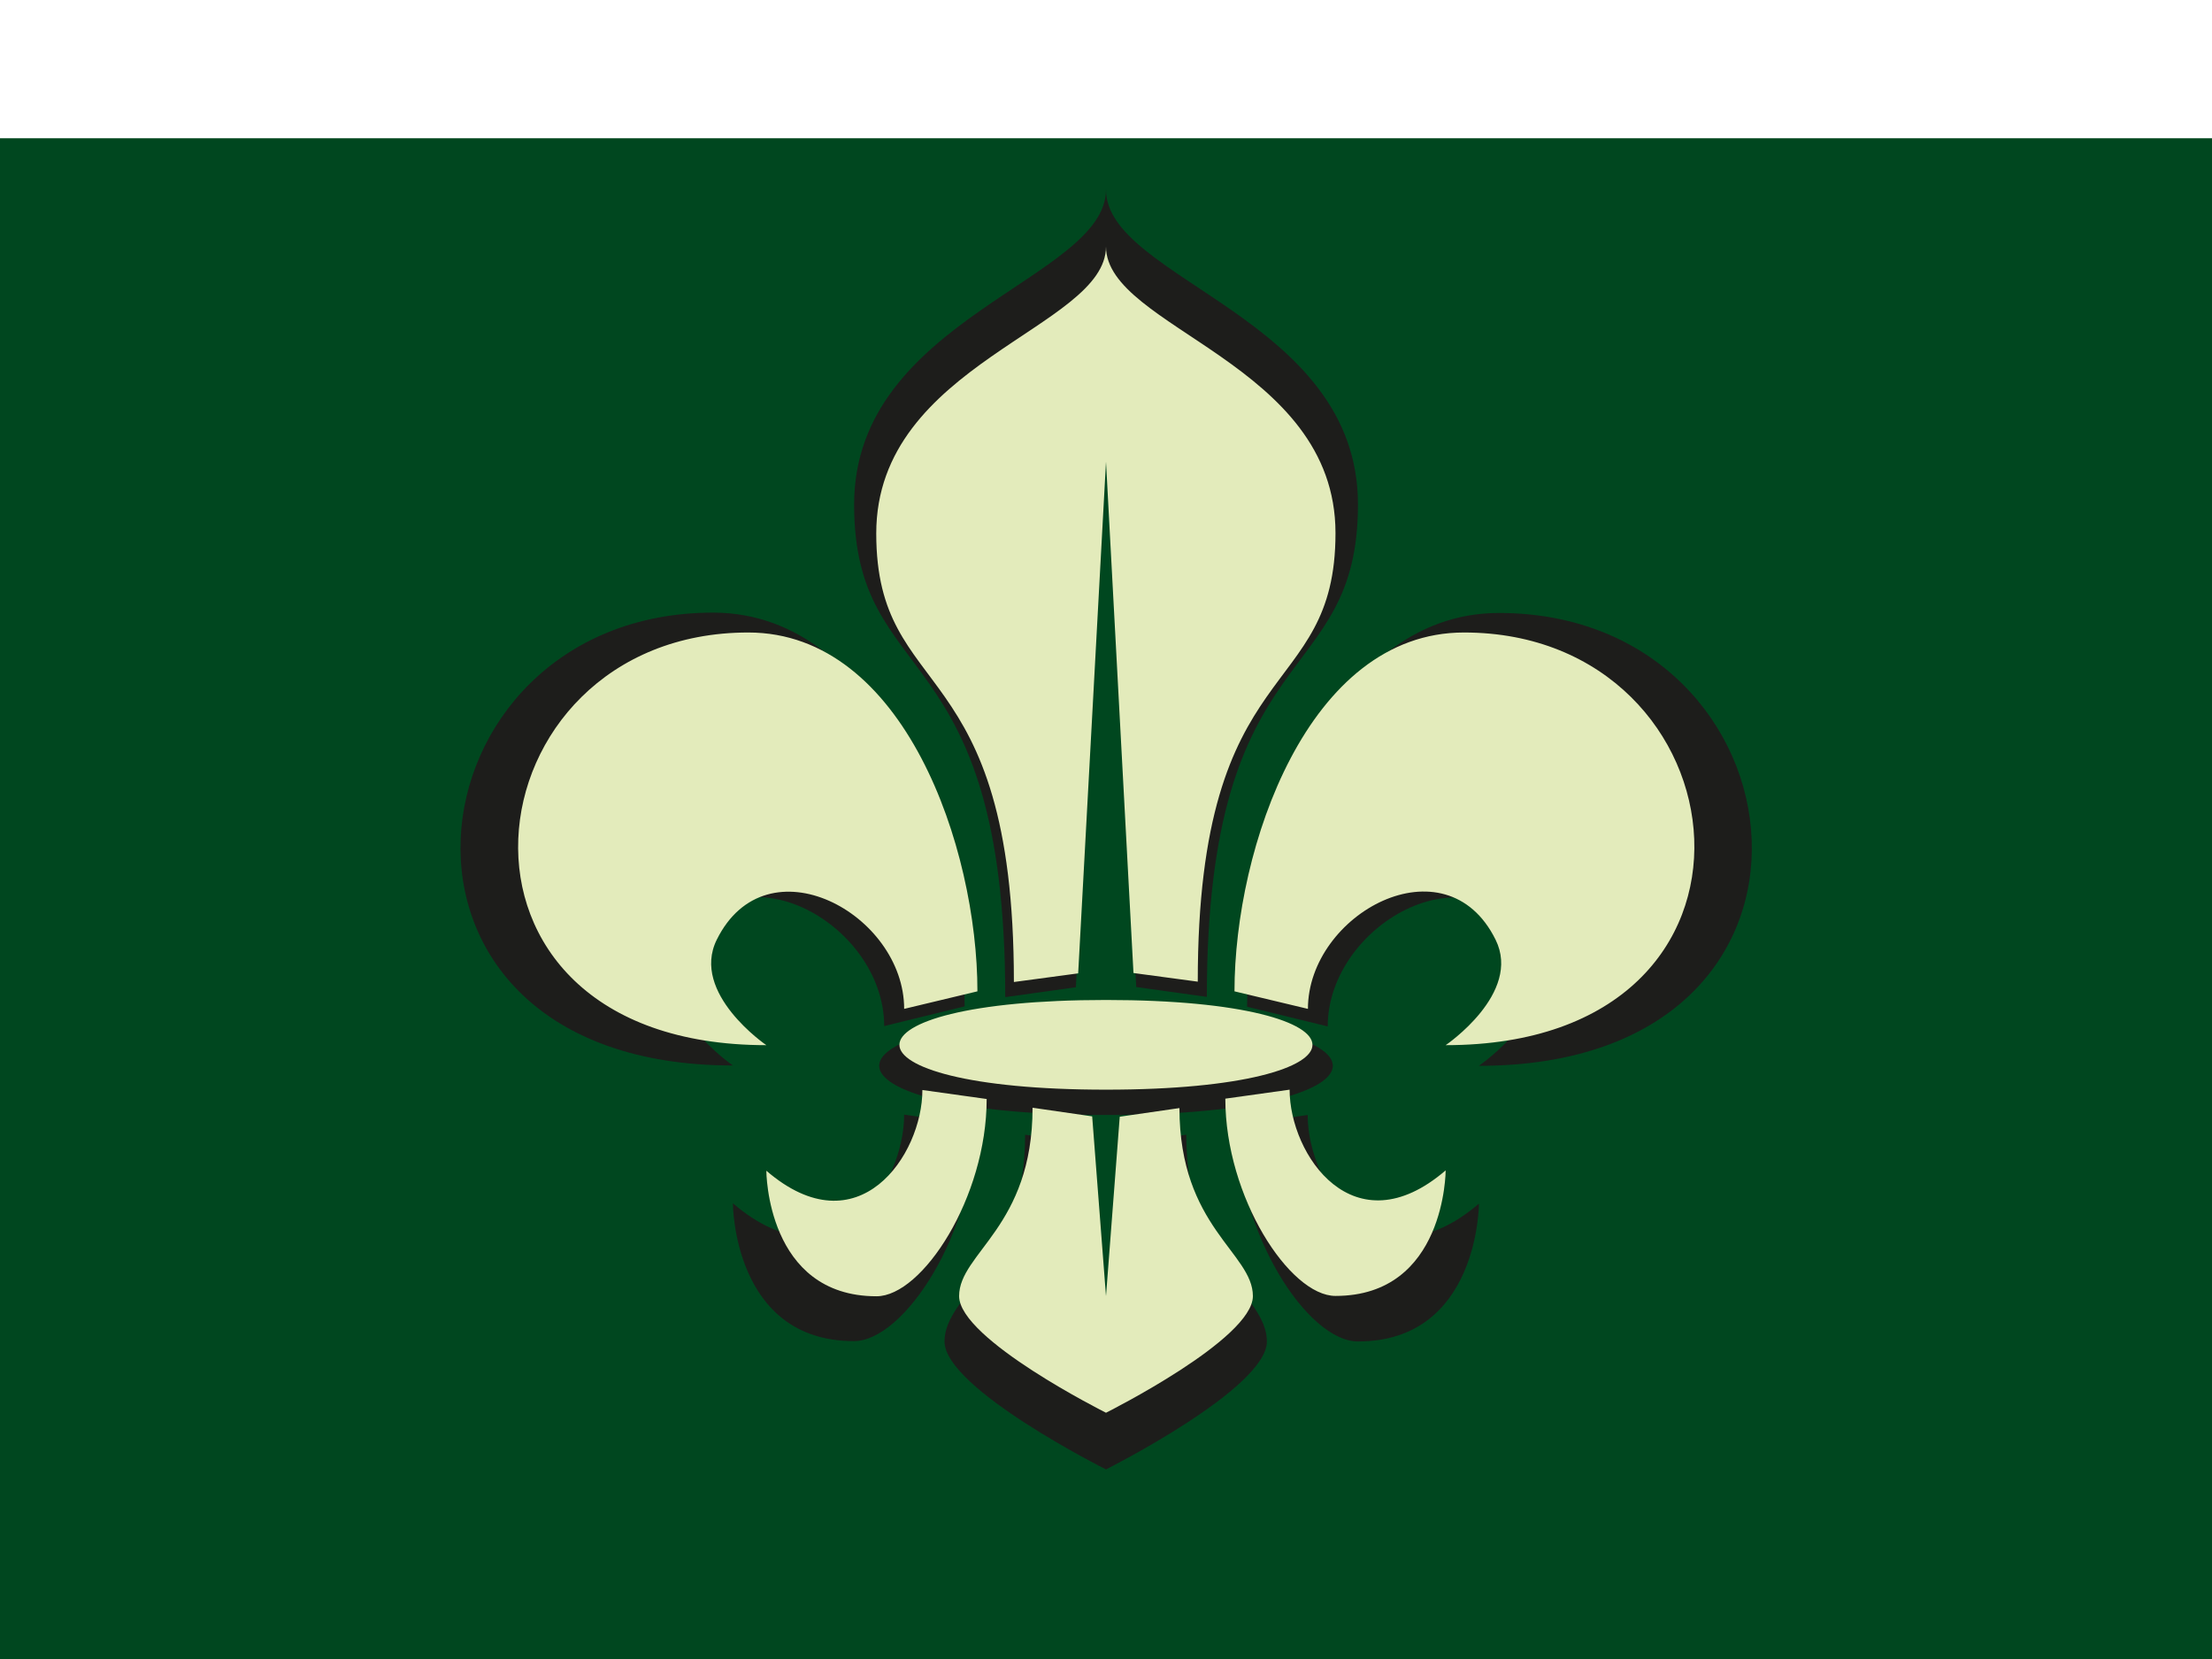
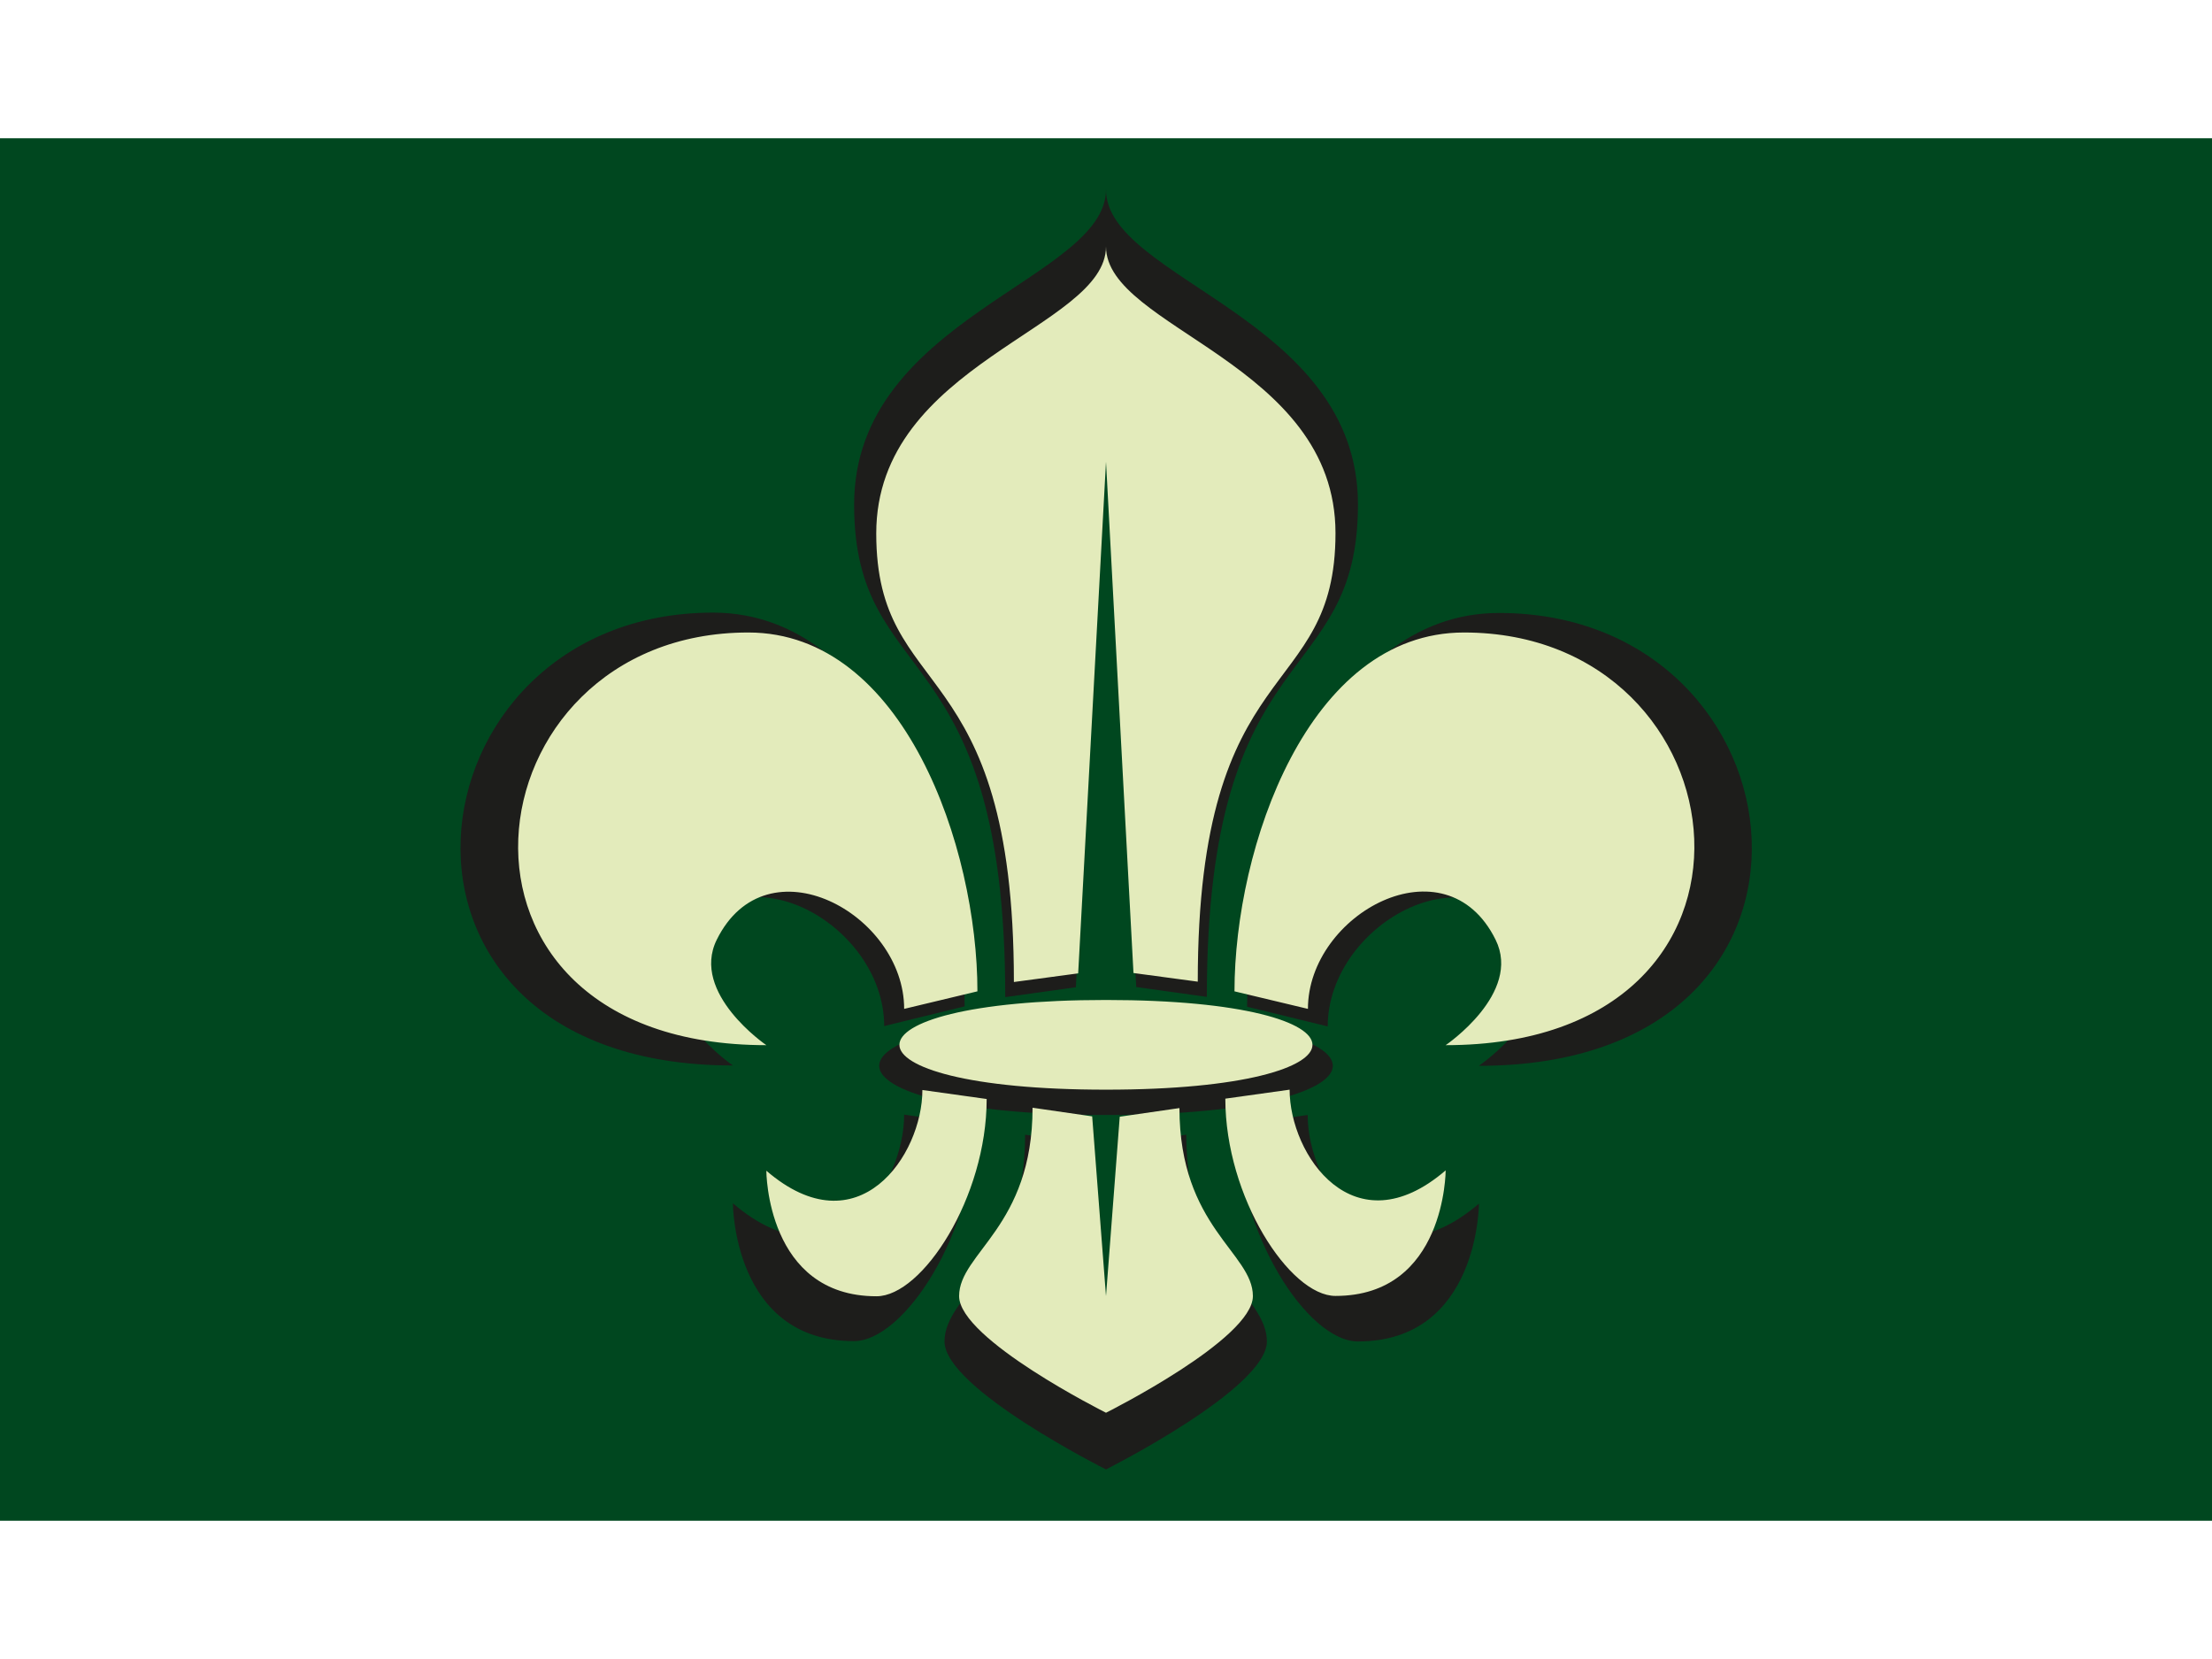
<svg xmlns="http://www.w3.org/2000/svg" id="Capa_1" data-name="Capa 1" viewBox="0 0 256 192">
  <defs>
    <style>.cls-1{fill:#00471f;}.cls-2{fill:#1d1d1b;}.cls-3{fill:#e3ebbb;}.cls-4{fill:#fff;}</style>
  </defs>
  <rect class="cls-1" width="256" height="192" />
  <path class="cls-2" d="M146.62,155.25c0,5.45-18.62,14.81-18.62,14.81s-18.69-9.36-18.69-14.81,9.33-8.76,9.33-23.93l7.58,1.14L128,155.25l1.71-22.79,7.58-1.14C137.29,146.49,146.62,149.79,146.62,155.25ZM128,21.94c0,10.42-29.15,14.82-29.15,36.46s17.49,14.81,17.49,57l8.17-1.14L128,49.29l3.5,64.94,8.17,1.14c0-42.16,17.49-35.32,17.49-57S128,32.36,128,21.94Zm25.66,96.85c0-12.08,17.49-21.65,23.83-8.83,3.37,6.81-6.34,13.39-6.34,13.39,44.94,0,38.48-52.41,2.33-52.41-19.82,0-29.15,27.34-29.15,45.57Zm-10.5,11.4c0,12.49,8.17,25.06,14,25.06,14,0,14-15.95,14-15.95-11.68,10-19.82-2-19.82-10.26ZM104.64,129c0,8.28-8.14,20.28-19.82,10.26,0,0,0,15.95,14,15.95,5.83,0,14-12.57,14-25.06Zm7-12.53c0-18.23-9.31-45.57-29.11-45.57-36.09,0-42.58,52.41,2.29,52.41,0,0-9.65-6.58-6.29-13.39,6.33-12.82,23.8-3.25,23.8,8.83ZM128,117.65c-35,0-35,11.39,0,11.39S163,117.65,128,117.65Z" />
  <path class="cls-3" d="M145,150c0,5-17,13.5-17,13.5S111,155,111,150s8.5-8,8.5-21.8l6.9,1L128,150l1.59-20.76,6.91-1C136.5,142,145,145,145,150ZM128,28.53h0C128,38,101.41,42,101.41,61.74s15.93,13.5,15.93,51.91l7.44-1L128,53.44l3.18,59.17,7.44,1c0-38.41,15.94-32.18,15.94-51.91S128,38,128,28.53Zm23.37,88.23c0-11,15.94-19.72,21.72-8,3.07,6.2-5.78,12.2-5.78,12.2,40.94,0,35.06-47.76,2.12-47.76-18.06,0-26.56,24.92-26.56,41.53Zm-9.56,10.39c0,11.38,7.44,22.83,12.75,22.83,12.75,0,12.75-14.53,12.75-14.53-10.64,9.14-18.06-1.8-18.06-9.34Zm-35.06-1c0,7.54-7.43,18.48-18.06,9.34,0,0,0,14.53,12.75,14.53,5.31,0,12.75-11.45,12.75-22.83Zm6.37-11.42c0-16.61-8.48-41.53-26.52-41.53-32.88,0-38.8,47.76,2.09,47.76,0,0-8.8-6-5.74-12.2,5.77-11.68,21.69-3,21.69,8Zm14.88,1c-31.88,0-31.88,10.38,0,10.38S159.84,115.73,128,115.73Z" />
  <rect class="cls-4" width="256" height="16" />
+   <rect class="cls-4" y="176" width="256" height="16" />
</svg>
